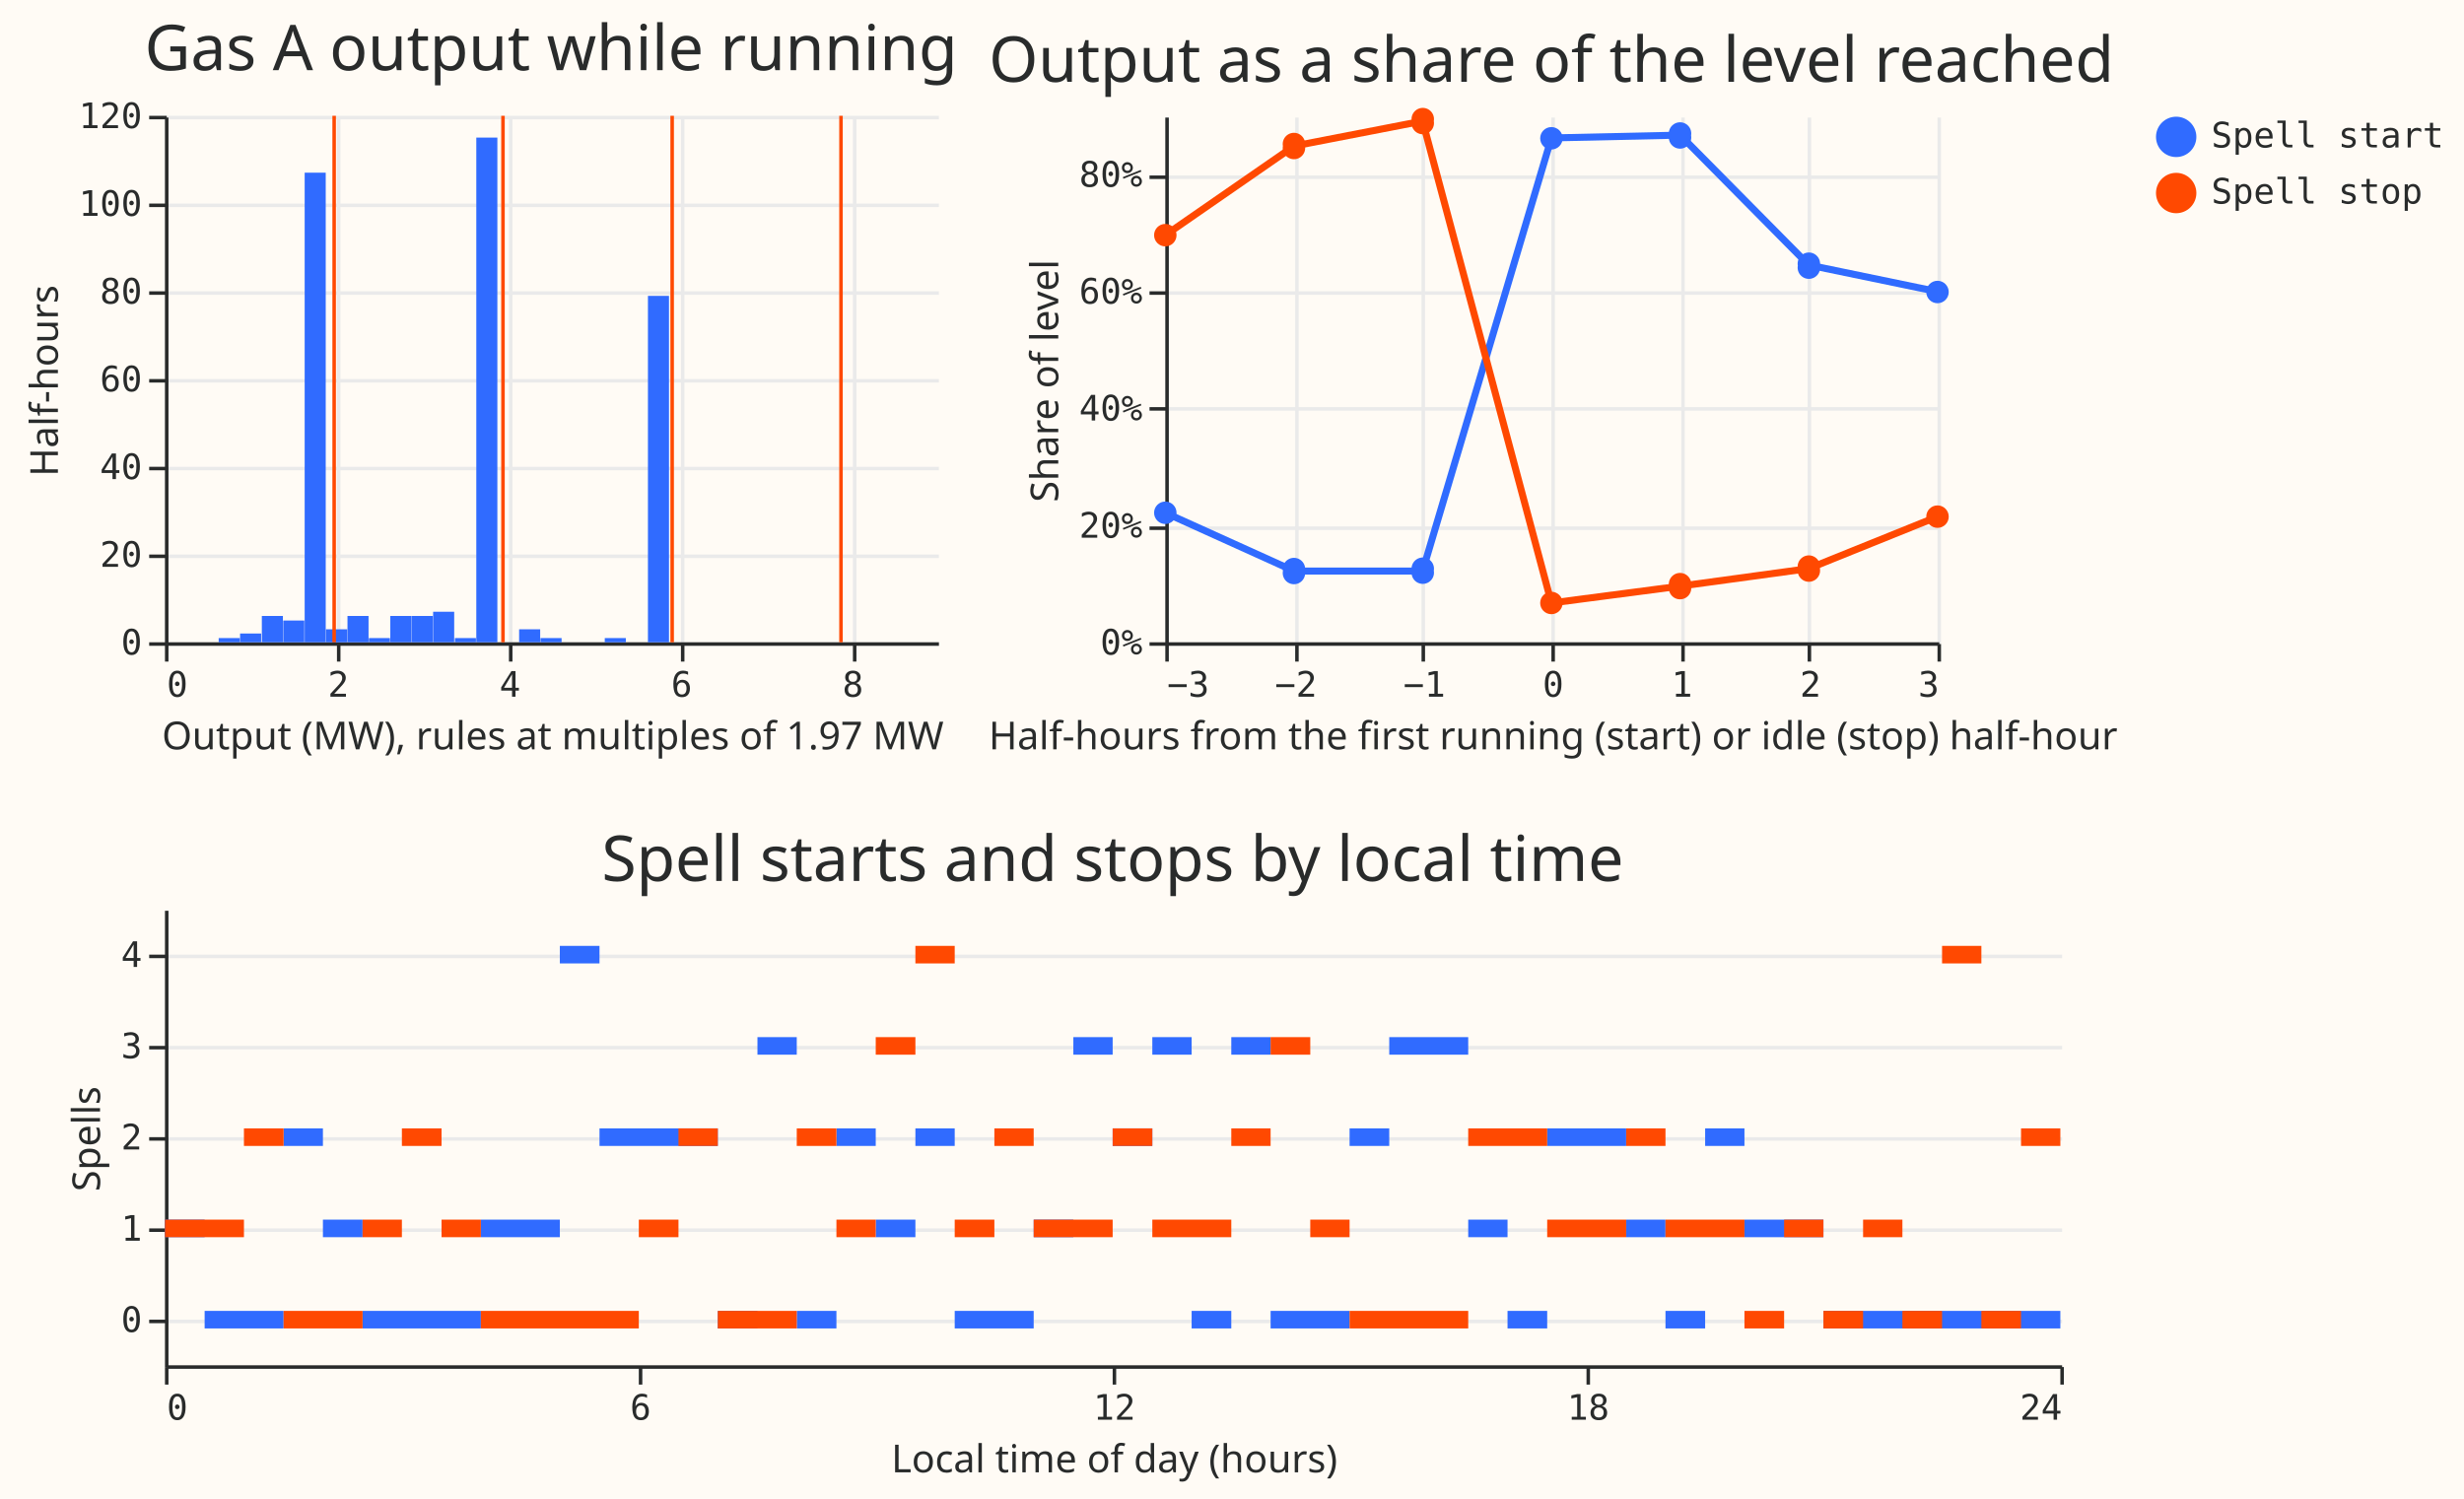
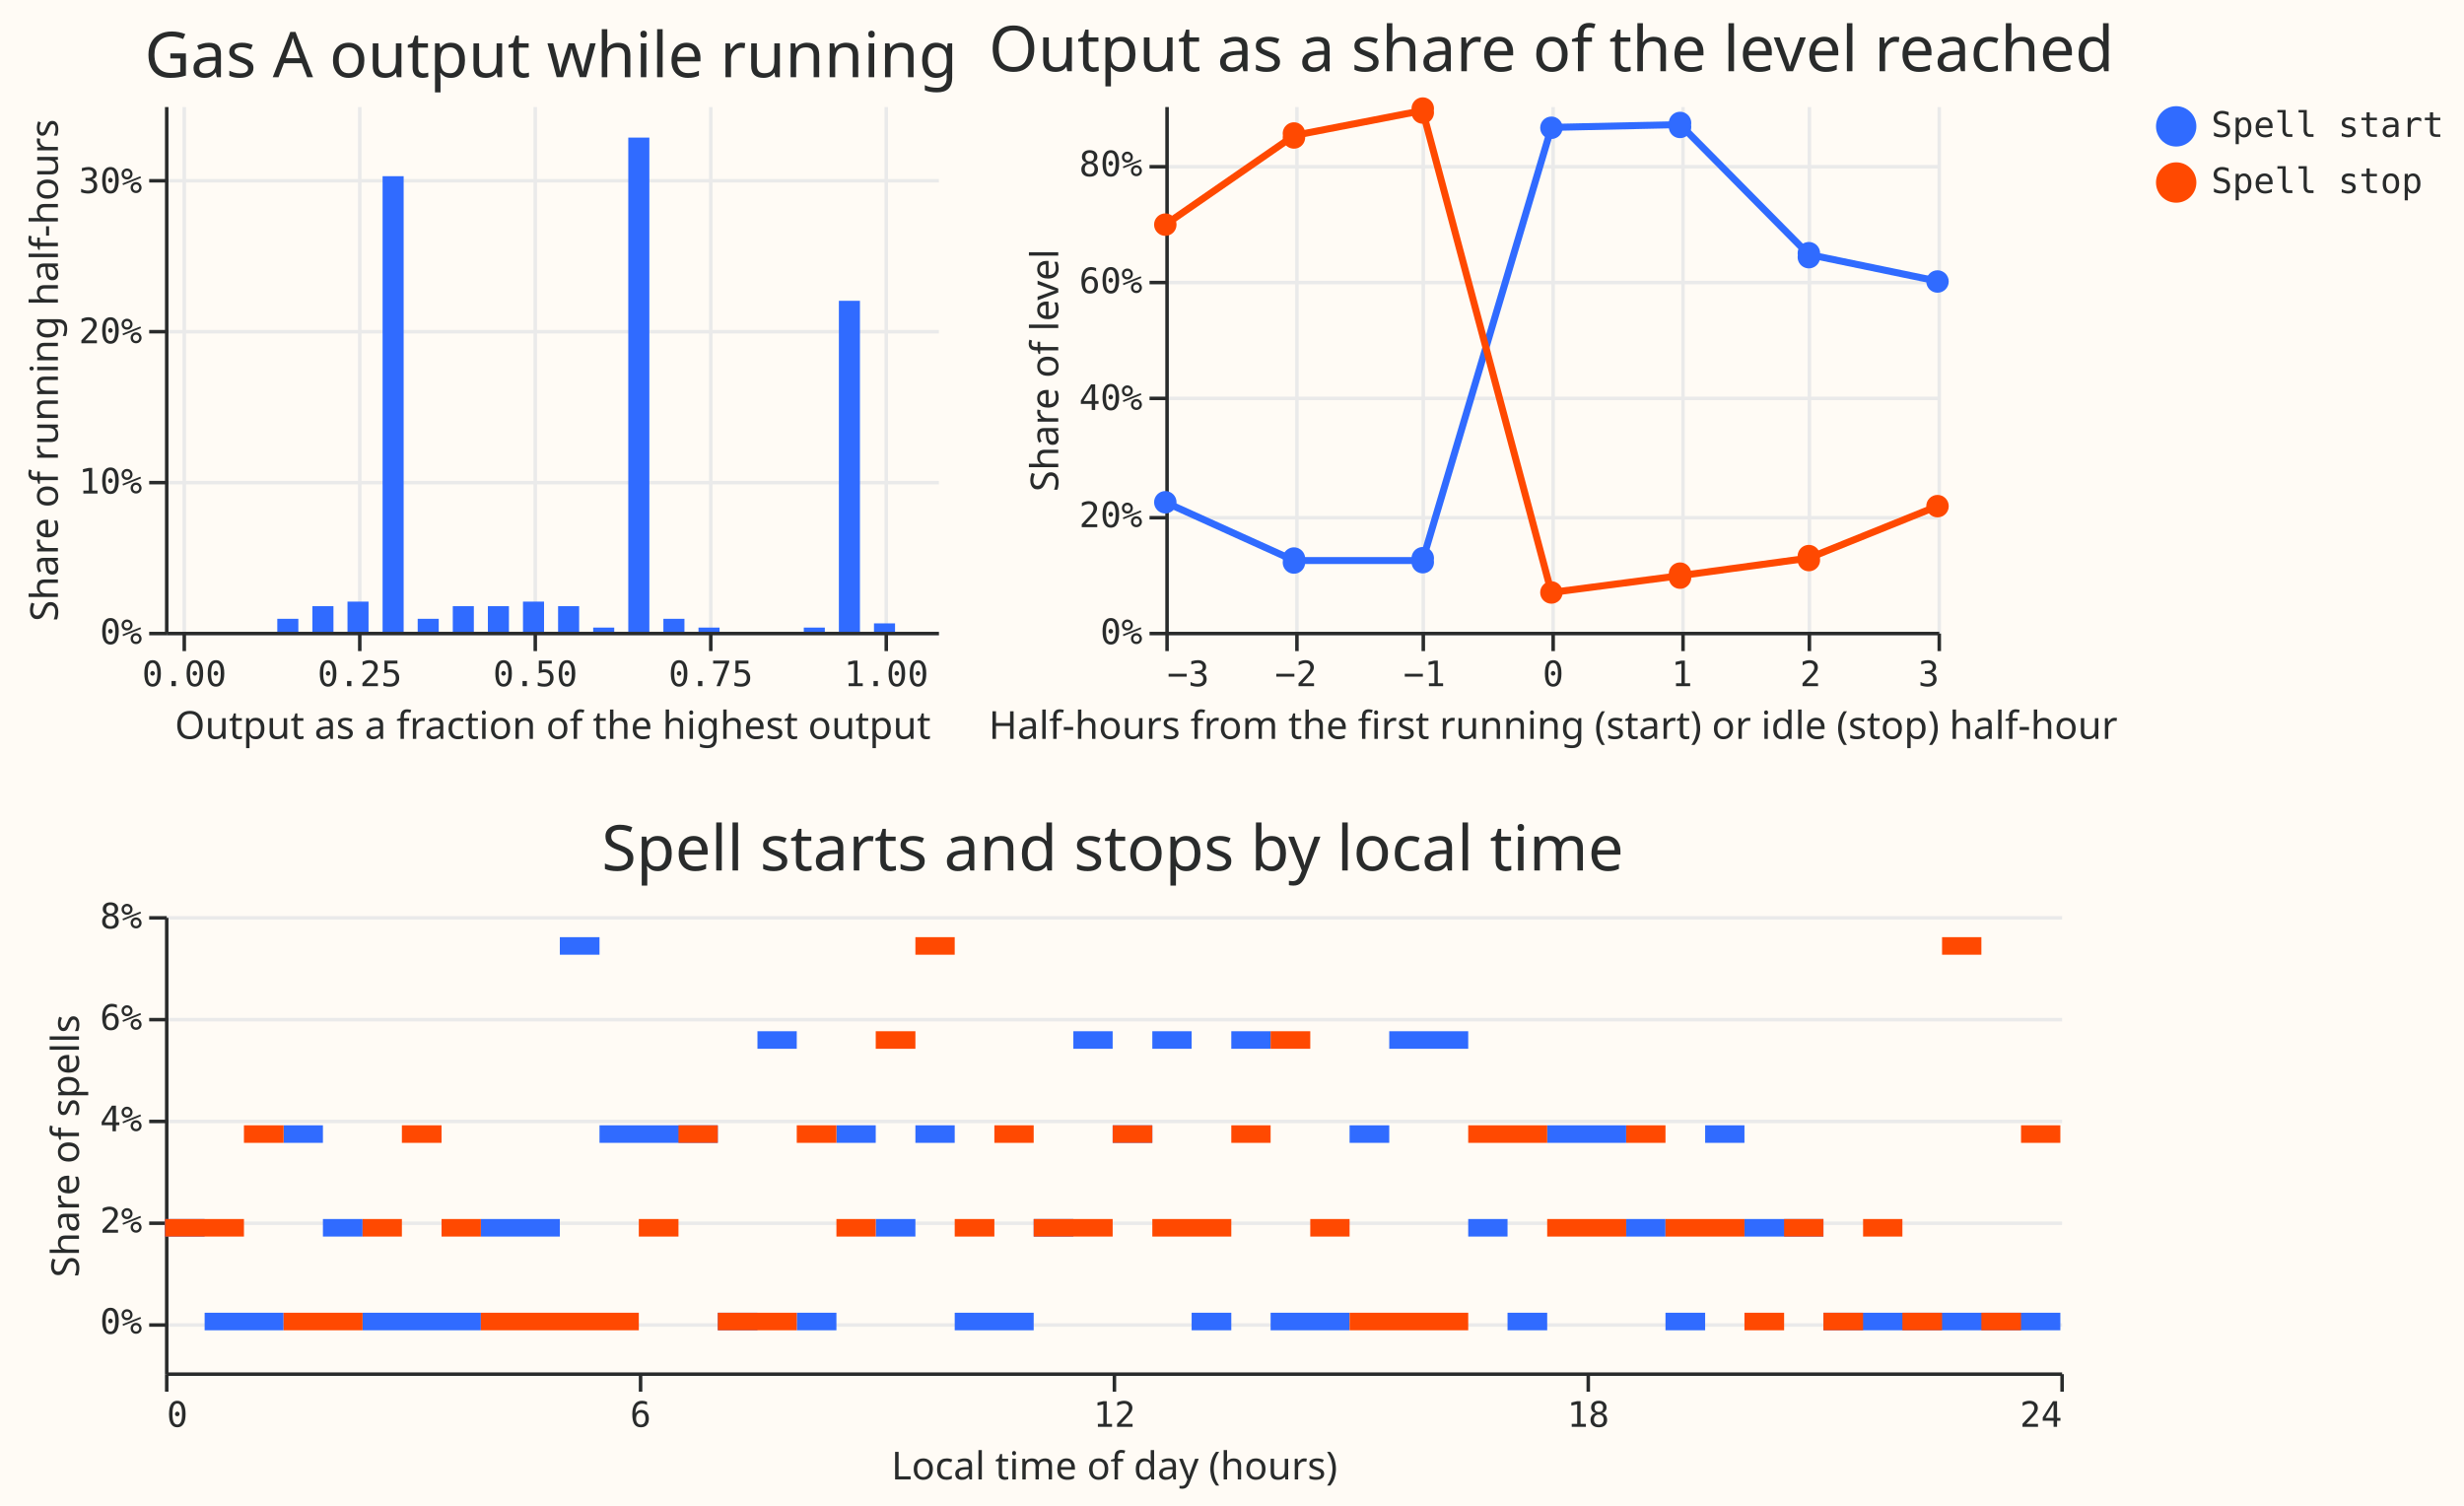
- <svg xmlns="http://www.w3.org/2000/svg" width="702" height="427" class="marks" viewBox="0 0 702 427">
-   <path fill="#fffbf5" d="M0 0h702v427H0z" />
+ <svg xmlns="http://www.w3.org/2000/svg" width="702" height="429" class="marks" viewBox="0 0 702 429">
+   <path fill="#fffbf5" d="M0 0h702v429H0z" />
  <g fill="none" stroke-miterlimit="10" aria-roledescription="group mark container" class="mark-group role-frame root">
    <g aria-roledescription="group mark container" class="mark-group role-scope concat_0_group">
      <g aria-roledescription="group mark container" class="mark-group role-scope concat_0_concat_0_group">
-         <path fill="#fffbf5" d="M47.5 33.5h220v150h-220Z" aria-hidden="true" class="background" />
+         <path fill="#fffbf5" d="M47.5 30.5h220v150h-220Z" aria-hidden="true" class="background" />
        <g aria-hidden="true" class="mark-group role-axis">
-           <path stroke="#eaeaea" d="M47.5 33.5v150m49-150v150m49-150v150m49-150v150m49-150v150" class="mark-rule role-axis-grid" pointer-events="none" />
+           <path stroke="#eaeaea" d="M52.5 30.5v150m50-150v150m50-150v150m50-150v150m50-150v150" class="mark-rule role-axis-grid" pointer-events="none" />
        </g>
        <g aria-hidden="true" class="mark-group role-axis">
-           <path stroke="#eaeaea" d="M47.5 183.5h220m-220-25h220m-220-25h220m-220-25h220m-220-25h220m-220-25h220m-220-25h220" class="mark-rule role-axis-grid" pointer-events="none" />
+           <path stroke="#eaeaea" d="M47.5 180.5h220m-220-43h220m-220-43h220m-220-43h220" class="mark-rule role-axis-grid" pointer-events="none" />
        </g>
-         <g aria-label="X-axis titled 'Output (MW), rules at multiples of 1.97 MW' for a linear scale with values from 0 to 9" aria-roledescription="axis" class="mark-group role-axis" pointer-events="none">
-           <path stroke="#292b2b" d="M47.5 183.5v5m49-5v5m49-5v5m49-5v5m49-5v5" class="mark-rule role-axis-tick" />
-           <g fill="#292b2b" class="mark-text role-axis-label" font-family="Matter Semi Mono, Roboto Mono, monospace" font-size="10">
-             <text transform="translate(47.5 198.5)">0</text>
-             <text text-anchor="middle" transform="translate(96.4 198.5)">2</text>
-             <text text-anchor="middle" transform="translate(145.3 198.5)">4</text>
-             <text text-anchor="middle" transform="translate(194.2 198.5)">6</text>
-             <text text-anchor="middle" transform="translate(243 198.5)">8</text>
+         <g aria-label="X-axis titled 'Output as a fraction of the highest output' for a linear scale with values from −0.03 to 1.08" aria-roledescription="axis" class="mark-group role-axis" pointer-events="none">
+           <path stroke="#292b2b" d="M52.5 180.5v5m50-5v5m50-5v5m50-5v5m50-5v5" class="mark-rule role-axis-tick" />
+           <g fill="#292b2b" class="mark-text role-axis-label" font-family="Matter Semi Mono, Roboto Mono, monospace" font-size="10" text-anchor="middle">
+             <text transform="translate(52.5 195.5)">0.00</text>
+             <text transform="translate(102.5 195.5)">0.25</text>
+             <text transform="translate(152.5 195.5)">0.50</text>
+             <text transform="translate(202.5 195.5)">0.75</text>
+             <text transform="translate(252.5 195.5)">1.00</text>
          </g>
-           <path stroke="#292b2b" d="M47.5 183.5h220" class="mark-rule role-axis-domain" />
-           <text fill="#292b2b" class="mark-text role-axis-title" font-family="Matter XH, DM Sans, sans-serif" font-size="11" text-anchor="middle" transform="translate(157.5 213.5)">Output (MW), rules at multiples of 1.97 MW</text>
+           <path stroke="#292b2b" d="M47.5 180.5h220" class="mark-rule role-axis-domain" />
+           <text fill="#292b2b" class="mark-text role-axis-title" font-family="Matter XH, DM Sans, sans-serif" font-size="11" text-anchor="middle" transform="translate(157.5 210.5)">Output as a fraction of the highest output</text>
        </g>
-         <g aria-label="Y-axis titled 'Half-hours' for a linear scale with values from 0 to 120" aria-roledescription="axis" class="mark-group role-axis" pointer-events="none">
-           <path stroke="#292b2b" d="M47.5 183.5h-5m5-25h-5m5-25h-5m5-25h-5m5-25h-5m5-25h-5m5-25h-5" class="mark-rule role-axis-tick" />
+         <g aria-label="Y-axis titled 'Share of running half-hours' for a linear scale with values from 0% to 35%" aria-roledescription="axis" class="mark-group role-axis" pointer-events="none">
+           <path stroke="#292b2b" d="M47.5 180.5h-5m5-43h-5m5-43h-5m5-43h-5" class="mark-rule role-axis-tick" />
          <g fill="#292b2b" class="mark-text role-axis-label" font-family="Matter Semi Mono, Roboto Mono, monospace" font-size="10" text-anchor="end">
-             <text transform="translate(40.5 186.5)">0</text>
-             <text transform="translate(40.5 161.5)">20</text>
-             <text transform="translate(40.5 136.5)">40</text>
-             <text transform="translate(40.5 111.5)">60</text>
-             <text transform="translate(40.5 86.5)">80</text>
-             <text transform="translate(40.5 61.5)">100</text>
-             <text transform="translate(40.5 36.5)">120</text>
+             <text transform="translate(40.5 183.5)">0%</text>
+             <text transform="translate(40.5 140.6)">10%</text>
+             <text transform="translate(40.5 97.8)">20%</text>
+             <text transform="translate(40.5 55)">30%</text>
          </g>
-           <path stroke="#292b2b" d="M47.5 183.5v-150" class="mark-rule role-axis-domain" />
-           <text fill="#292b2b" class="mark-text role-axis-title" font-family="Matter XH, DM Sans, sans-serif" font-size="11" text-anchor="middle" transform="rotate(-90 62.5 46)">Half-hours</text>
+           <path stroke="#292b2b" d="M47.5 180.5v-150" class="mark-rule role-axis-domain" />
+           <text fill="#292b2b" class="mark-text role-axis-title" font-family="Matter XH, DM Sans, sans-serif" font-size="11" text-anchor="middle" transform="rotate(-90 61 44.5)">Share of running half-hours</text>
        </g>
-         <path fill="#306bff" d="M62.3 181.8h6v1.2h-6Zm6.1-1.3h6v2.5h-6Zm6.2-5h6v7.5h-6Zm6.1 1.3h6v6.2h-6Zm6.1-127.6h6V183h-6Zm6.1 130.1h6v3.7h-6Zm6.1-3.8h6v7.5h-6Zm6.1 6.3h6v1.2h-6Zm6.1-6.3h6v7.5h-6Zm6.1 0h6v7.5h-6Zm6.1-1.2h6v8.7h-6Zm6.2 7.5h6v1.2h-6Zm6.1-142.6h6V183h-6Zm12.2 140.1h6v3.7h-6Zm6.1 2.5h6v1.2h-6Zm18.3 0h6v1.2h-6Zm12.3-97.5h6V183h-6Z" aria-hidden="true" class="mark-rect role-mark concat_0_concat_0_layer_0_marks" />
-         <path stroke="#ff4901" d="M95.2 33v150m48.1-150v150m48.2-150v150m48.1-150v150" aria-hidden="true" class="mark-rule role-mark concat_0_concat_0_layer_1_marks" />
+         <path fill="#306bff" d="M79 176.3h6v3.7h-6Zm10-3.6h6v7.3h-6Zm10-1.3h6v8.6h-6Zm10-121.2h6V180h-6Zm10 126.1h6v3.7h-6Zm10-3.6h6v7.3h-6Zm10 0h6v7.3h-6Zm10-1.3h6v8.6h-6Zm10 1.3h6v7.3h-6Zm10 6.1h6v1.2h-6Zm10-139.6h6V180h-6Zm10 137.1h6v3.7h-6Zm10 2.5h6v1.2h-6Zm30 0h6v1.2h-6Zm10-93.1h6V180h-6Zm10 91.9h6v2.4h-6Z" aria-hidden="true" class="mark-rect role-mark concat_0_concat_0_marks" />
        <g class="mark-group role-title">
-           <text fill="#292b2b" aria-label="Title text 'Gas A output while running'" aria-roledescription="title" class="mark-text role-title-text" font-family="Matter XH, DM Sans, sans-serif" font-size="18" pointer-events="none" text-anchor="middle" transform="translate(157 20)">Gas A output while running</text>
+           <text fill="#292b2b" aria-label="Title text 'Gas A output while running'" aria-roledescription="title" class="mark-text role-title-text" font-family="Matter XH, DM Sans, sans-serif" font-size="18" pointer-events="none" text-anchor="middle" transform="translate(157 22)">Gas A output while running</text>
        </g>
      </g>
      <g aria-roledescription="group mark container" class="mark-group role-scope concat_0_concat_1_group">
-         <path fill="#fffbf5" d="M332.5 33.5h220v150h-220Z" aria-hidden="true" class="background" />
+         <path fill="#fffbf5" d="M332.5 30.5h220v150h-220Z" aria-hidden="true" class="background" />
        <g aria-hidden="true" class="mark-group role-axis">
-           <path stroke="#eaeaea" d="M332.5 33.5v150m37-150v150m36-150v150m37-150v150m37-150v150m36-150v150m37-150v150" class="mark-rule role-axis-grid" pointer-events="none" />
+           <path stroke="#eaeaea" d="M332.5 30.5v150m37-150v150m36-150v150m37-150v150m37-150v150m36-150v150m37-150v150" class="mark-rule role-axis-grid" pointer-events="none" />
        </g>
        <g aria-hidden="true" class="mark-group role-axis">
-           <path stroke="#eaeaea" d="M332.5 183.5h220m-220-33h220m-220-34h220m-220-33h220m-220-33h220" class="mark-rule role-axis-grid" pointer-events="none" />
+           <path stroke="#eaeaea" d="M332.5 180.5h220m-220-33h220m-220-34h220m-220-33h220m-220-33h220" class="mark-rule role-axis-grid" pointer-events="none" />
        </g>
        <g aria-label="X-axis titled 'Half-hours from the first running (start) or idle (stop) half-hour' for a linear scale with values from −3 to 3" aria-roledescription="axis" class="mark-group role-axis" pointer-events="none">
-           <path stroke="#292b2b" d="M332.5 183.5v5m37-5v5m36-5v5m37-5v5m37-5v5m36-5v5m37-5v5" class="mark-rule role-axis-tick" />
+           <path stroke="#292b2b" d="M332.5 180.5v5m37-5v5m36-5v5m37-5v5m37-5v5m36-5v5m37-5v5" class="mark-rule role-axis-tick" />
          <g fill="#292b2b" class="mark-text role-axis-label" font-family="Matter Semi Mono, Roboto Mono, monospace" font-size="10">
-             <text transform="translate(332.5 198.5)">−3</text>
-             <text text-anchor="middle" transform="translate(369.2 198.5)">−2</text>
-             <text text-anchor="middle" transform="translate(405.8 198.5)">−1</text>
-             <text text-anchor="middle" transform="translate(442.5 198.5)">0</text>
-             <text text-anchor="middle" transform="translate(479.2 198.5)">1</text>
-             <text text-anchor="middle" transform="translate(515.8 198.5)">2</text>
-             <text text-anchor="end" transform="translate(552.5 198.5)">3</text>
+             <text transform="translate(332.5 195.5)">−3</text>
+             <text text-anchor="middle" transform="translate(369.2 195.5)">−2</text>
+             <text text-anchor="middle" transform="translate(405.8 195.5)">−1</text>
+             <text text-anchor="middle" transform="translate(442.5 195.5)">0</text>
+             <text text-anchor="middle" transform="translate(479.2 195.5)">1</text>
+             <text text-anchor="middle" transform="translate(515.8 195.5)">2</text>
+             <text text-anchor="end" transform="translate(552.5 195.5)">3</text>
          </g>
-           <path stroke="#292b2b" d="M332.5 183.5h220" class="mark-rule role-axis-domain" />
-           <text fill="#292b2b" class="mark-text role-axis-title" font-family="Matter XH, DM Sans, sans-serif" font-size="11" text-anchor="middle" transform="translate(442.5 213.5)">Half-hours from the first running (start) or idle (stop) half-hour</text>
+           <path stroke="#292b2b" d="M332.5 180.5h220" class="mark-rule role-axis-domain" />
+           <text fill="#292b2b" class="mark-text role-axis-title" font-family="Matter XH, DM Sans, sans-serif" font-size="11" text-anchor="middle" transform="translate(442.5 210.5)">Half-hours from the first running (start) or idle (stop) half-hour</text>
        </g>
        <g aria-label="Y-axis titled 'Share of level' for a linear scale with values from 0% to 90%" aria-roledescription="axis" class="mark-group role-axis" pointer-events="none">
-           <path stroke="#292b2b" d="M332.5 183.5h-5m5-33h-5m5-34h-5m5-33h-5m5-33h-5" class="mark-rule role-axis-tick" />
+           <path stroke="#292b2b" d="M332.5 180.5h-5m5-33h-5m5-34h-5m5-33h-5m5-33h-5" class="mark-rule role-axis-tick" />
          <g fill="#292b2b" class="mark-text role-axis-label" font-family="Matter Semi Mono, Roboto Mono, monospace" font-size="10" text-anchor="end">
-             <text transform="translate(325.5 186.5)">0%</text>
-             <text transform="translate(325.5 153.2)">20%</text>
-             <text transform="translate(325.5 119.8)">40%</text>
-             <text transform="translate(325.5 86.5)">60%</text>
-             <text transform="translate(325.5 53.2)">80%</text>
+             <text transform="translate(325.5 183.5)">0%</text>
+             <text transform="translate(325.5 150.2)">20%</text>
+             <text transform="translate(325.5 116.8)">40%</text>
+             <text transform="translate(325.5 83.5)">60%</text>
+             <text transform="translate(325.5 50.2)">80%</text>
          </g>
-           <path stroke="#292b2b" d="M332.5 183.5v-150" class="mark-rule role-axis-domain" />
-           <text fill="#292b2b" class="mark-text role-axis-title" font-family="Matter XH, DM Sans, sans-serif" font-size="11" text-anchor="middle" transform="rotate(-90 205 -96.5)">Share of level</text>
+           <path stroke="#292b2b" d="M332.5 180.5v-150" class="mark-rule role-axis-domain" />
+           <text fill="#292b2b" class="mark-text role-axis-title" font-family="Matter XH, DM Sans, sans-serif" font-size="11" text-anchor="middle" transform="rotate(-90 203.5 -98)">Share of level</text>
        </g>
        <g aria-roledescription="group mark container" class="mark-group role-scope concat_0_concat_1_layer_0_pathgroup">
-           <path d="M332 33h220v150H332Z" aria-hidden="true" class="background" />
-           <path stroke="#306bff" stroke-width="2" d="m332 146.1 36.7 16.6h36.6L442 39.3l36.7-.8 36.6 37 36.7 7.6" aria-hidden="true" class="mark-line role-mark concat_0_concat_1_layer_0_marks" />
-           <path d="M332 33h220v150H332Z" aria-hidden="true" class="background" />
-           <path stroke="#ff4901" stroke-width="2" d="m332 67 36.7-25.4 36.6-7.1L442 171.8l36.7-4.8 36.6-5 36.7-14.8" aria-hidden="true" class="mark-line role-mark concat_0_concat_1_layer_0_marks" />
+           <path d="M332 30h220v150H332Z" aria-hidden="true" class="background" />
+           <path stroke="#306bff" stroke-width="2" d="m332 143.1 36.7 16.6h36.6L442 36.3l36.7-.8 36.6 37 36.7 7.6" aria-hidden="true" class="mark-line role-mark concat_0_concat_1_layer_0_marks" />
+           <path d="M332 30h220v150H332Z" aria-hidden="true" class="background" />
+           <path stroke="#ff4901" stroke-width="2" d="m332 64 36.7-25.4 36.6-7.1L442 168.8l36.7-4.8 36.6-5 36.7-14.8" aria-hidden="true" class="mark-line role-mark concat_0_concat_1_layer_0_marks" />
        </g>
        <g aria-hidden="true" class="mark-symbol role-mark concat_0_concat_1_layer_1_marks">
-           <path fill="#306bff" d="M335.2 146.1a3.2 3.2 0 1 1-6.4 0 3.2 3.2 0 1 1 6.4 0m36.6 16.6a3.2 3.2 0 1 1-6.3 0 3.2 3.2 0 1 1 6.3 0m36.7-.1a3.2 3.2 0 1 1-6.3 0 3.2 3.2 0 1 1 6.3 0m36.7-123.2a3.2 3.2 0 1 1-6.4 0 3.2 3.2 0 1 1 6.4 0m36.6-.8a3.2 3.2 0 1 1-6.3 0 3.2 3.2 0 1 1 6.3 0m36.7 37.1a3.2 3.2 0 1 1-6.3 0 3.2 3.2 0 1 1 6.3 0m36.7 7.5a3.2 3.2 0 1 1-6.4 0 3.2 3.2 0 1 1 6.4 0" />
-           <path fill="#ff4901" d="M335.2 67a3.2 3.2 0 1 1-6.4 0 3.2 3.2 0 1 1 6.4 0m36.6-25.4a3.2 3.2 0 1 1-6.3 0 3.2 3.2 0 1 1 6.3 0m36.7-7.1a3.2 3.2 0 1 1-6.3 0 3.2 3.2 0 1 1 6.3 0m36.7 137.3a3.2 3.2 0 1 1-6.4 0 3.2 3.2 0 1 1 6.4 0m36.6-4.8a3.2 3.2 0 1 1-6.3 0 3.2 3.2 0 1 1 6.3 0m36.7-5a3.2 3.2 0 1 1-6.3 0 3.2 3.2 0 1 1 6.3 0m36.7-14.8a3.2 3.2 0 1 1-6.4 0 3.2 3.2 0 1 1 6.4 0" />
+           <path fill="#306bff" d="M335.2 143.1a3.2 3.2 0 1 1-6.4 0 3.2 3.2 0 1 1 6.4 0m36.6 16.6a3.2 3.2 0 1 1-6.3 0 3.2 3.2 0 1 1 6.3 0m36.7-.1a3.2 3.2 0 1 1-6.3 0 3.2 3.2 0 1 1 6.3 0m36.7-123.2a3.2 3.2 0 1 1-6.4 0 3.2 3.2 0 1 1 6.4 0m36.6-.8a3.2 3.2 0 1 1-6.3 0 3.2 3.2 0 1 1 6.3 0m36.7 37.1a3.2 3.2 0 1 1-6.3 0 3.2 3.2 0 1 1 6.3 0m36.7 7.5a3.2 3.2 0 1 1-6.4 0 3.2 3.2 0 1 1 6.4 0" />
+           <path fill="#ff4901" d="M335.2 64a3.2 3.2 0 1 1-6.4 0 3.2 3.2 0 1 1 6.4 0m36.6-25.4a3.2 3.2 0 1 1-6.3 0 3.2 3.2 0 1 1 6.3 0m36.7-7.1a3.2 3.2 0 1 1-6.3 0 3.2 3.2 0 1 1 6.3 0m36.7 137.3a3.2 3.2 0 1 1-6.4 0 3.2 3.2 0 1 1 6.4 0m36.6-4.8a3.2 3.2 0 1 1-6.3 0 3.2 3.2 0 1 1 6.3 0m36.7-5a3.2 3.2 0 1 1-6.3 0 3.2 3.2 0 1 1 6.3 0m36.7-14.8a3.2 3.2 0 1 1-6.4 0 3.2 3.2 0 1 1 6.4 0" />
        </g>
        <g class="mark-group role-title">
-           <text fill="#292b2b" aria-label="Title text 'Output as a share of the level reached'" aria-roledescription="title" class="mark-text role-title-text" font-family="Matter XH, DM Sans, sans-serif" font-size="18" pointer-events="none" text-anchor="middle" transform="translate(442 23.3)">Output as a share of the level reached</text>
+           <text fill="#292b2b" aria-label="Title text 'Output as a share of the level reached'" aria-roledescription="title" class="mark-text role-title-text" font-family="Matter XH, DM Sans, sans-serif" font-size="18" pointer-events="none" text-anchor="middle" transform="translate(442 20.3)">Output as a share of the level reached</text>
        </g>
      </g>
    </g>
    <g aria-roledescription="group mark container" class="mark-group role-scope concat_1_group">
-       <path fill="#fffbf5" d="M47.5 259.5h540v130h-540Z" aria-hidden="true" class="background" />
+       <path fill="#fffbf5" d="M47.5 261.5h540v130h-540Z" aria-hidden="true" class="background" />
      <g aria-hidden="true" class="mark-group role-axis">
-         <path stroke="#eaeaea" d="M47.5 376.5h540m-540-26h540m-540-26h540m-540-26h540m-540-26h540" class="mark-rule role-axis-grid" pointer-events="none" />
+         <path stroke="#eaeaea" d="M47.5 377.5h540m-540-29h540m-540-29h540m-540-29h540m-540-29h540" class="mark-rule role-axis-grid" pointer-events="none" />
      </g>
      <g aria-label="X-axis titled 'Local time of day (hours)' for a linear scale with values from 0 to 24" aria-roledescription="axis" class="mark-group role-axis" pointer-events="none">
-         <path stroke="#292b2b" d="M47.5 389.5v5m135-5v5m135-5v5m135-5v5m135-5v5" class="mark-rule role-axis-tick" />
+         <path stroke="#292b2b" d="M47.5 391.5v5m135-5v5m135-5v5m135-5v5m135-5v5" class="mark-rule role-axis-tick" />
        <g fill="#292b2b" class="mark-text role-axis-label" font-family="Matter Semi Mono, Roboto Mono, monospace" font-size="10">
-           <text transform="translate(47.5 404.5)">0</text>
-           <text text-anchor="middle" transform="translate(182.5 404.5)">6</text>
-           <text text-anchor="middle" transform="translate(317.5 404.5)">12</text>
-           <text text-anchor="middle" transform="translate(452.5 404.5)">18</text>
-           <text text-anchor="end" transform="translate(587.5 404.5)">24</text>
+           <text transform="translate(47.5 406.5)">0</text>
+           <text text-anchor="middle" transform="translate(182.5 406.5)">6</text>
+           <text text-anchor="middle" transform="translate(317.5 406.5)">12</text>
+           <text text-anchor="middle" transform="translate(452.5 406.5)">18</text>
+           <text text-anchor="end" transform="translate(587.5 406.5)">24</text>
        </g>
-         <path stroke="#292b2b" d="M47.5 389.5h540" class="mark-rule role-axis-domain" />
-         <text fill="#292b2b" class="mark-text role-axis-title" font-family="Matter XH, DM Sans, sans-serif" font-size="11" text-anchor="middle" transform="translate(317.5 419.5)">Local time of day (hours)</text>
+         <path stroke="#292b2b" d="M47.5 391.5h540" class="mark-rule role-axis-domain" />
+         <text fill="#292b2b" class="mark-text role-axis-title" font-family="Matter XH, DM Sans, sans-serif" font-size="11" text-anchor="middle" transform="translate(317.5 421.5)">Local time of day (hours)</text>
      </g>
-       <g aria-label="Y-axis titled 'Spells' for a linear scale with values from −1 to 5" aria-roledescription="axis" class="mark-group role-axis" pointer-events="none">
-         <path stroke="#292b2b" d="M47.5 376.5h-5m5-26h-5m5-26h-5m5-26h-5m5-26h-5" class="mark-rule role-axis-tick" />
+       <g aria-label="Y-axis titled 'Share of spells' for a linear scale with values from −1% to 8%" aria-roledescription="axis" class="mark-group role-axis" pointer-events="none">
+         <path stroke="#292b2b" d="M47.5 377.5h-5m5-29h-5m5-29h-5m5-29h-5m5-29h-5" class="mark-rule role-axis-tick" />
        <g fill="#292b2b" class="mark-text role-axis-label" font-family="Matter Semi Mono, Roboto Mono, monospace" font-size="10" text-anchor="end">
-           <text transform="translate(40.5 379.5)">0</text>
-           <text transform="translate(40.5 353.5)">1</text>
-           <text transform="translate(40.5 327.5)">2</text>
-           <text transform="translate(40.5 301.5)">3</text>
-           <text transform="translate(40.5 275.5)">4</text>
+           <text transform="translate(40.5 380)">0%</text>
+           <text transform="translate(40.5 351.2)">2%</text>
+           <text transform="translate(40.5 322.3)">4%</text>
+           <text transform="translate(40.5 293.4)">6%</text>
+           <text transform="translate(40.5 264.5)">8%</text>
        </g>
-         <path stroke="#292b2b" d="M47.5 389.5v-130" class="mark-rule role-axis-domain" />
-         <text fill="#292b2b" class="mark-text role-axis-title" font-family="Matter XH, DM Sans, sans-serif" font-size="11" text-anchor="middle" transform="rotate(-90 176.5 148)">Spells</text>
+         <path stroke="#292b2b" d="M47.5 391.5v-130" class="mark-rule role-axis-domain" />
+         <text fill="#292b2b" class="mark-text role-axis-title" font-family="Matter XH, DM Sans, sans-serif" font-size="11" text-anchor="middle" transform="rotate(-90 174.5 152)">Share of spells</text>
      </g>
      <g aria-hidden="true" class="mark-rect role-mark concat_1_marks">
-         <path fill="#306bff" d="M47 347.5h11.3v5H47Zm11.3 26h11.2v5H58.3Zm11.2 0h11.3v5H69.5Zm11.3-52H92v5H80.8Zm11.2 26h11.3v5H92Zm11.3 26h11.2v5h-11.2Zm11.2 0h11.3v5h-11.3Zm11.3 0H137v5h-11.2Zm11.2-26h11.3v5H137Zm11.3 0h11.2v5h-11.2Zm11.2-78h11.3v5h-11.3Zm11.3 52H182v5h-11.2Zm11.2 0h11.3v5H182Zm11.3 0h11.2v5h-11.2Zm11.2 52h11.3v5h-11.3Zm11.3-78H227v5h-11.2Zm11.2 78h11.3v5H227Zm11.3-52h11.2v5h-11.2Zm11.2 26h11.3v5h-11.3Zm11.3-26H272v5h-11.2Zm11.2 52h11.3v5H272Zm11.3 0h11.2v5h-11.2Zm11.2-26h11.3v5h-11.3Zm11.3-52H317v5h-11.2Zm11.2 26h11.3v5H317Zm11.3-26h11.2v5h-11.2Zm11.2 78h11.3v5h-11.3Zm11.3-78H362v5h-11.2Zm11.2 78h11.3v5H362Zm11.3 0h11.2v5h-11.2Zm11.2-52h11.3v5h-11.3Zm11.3-26H407v5h-11.2Zm11.2 0h11.3v5H407Zm11.3 52h11.2v5h-11.2Zm11.2 26h11.3v5h-11.3Zm11.3-52H452v5h-11.2Zm11.2 0h11.3v5H452Zm11.3 26h11.2v5h-11.2Zm11.2 26h11.3v5h-11.3Zm11.3-52H497v5h-11.2Zm11.2 26h11.3v5H497Zm11.3 0h11.2v5h-11.2Zm11.2 26h11.3v5h-11.3Zm11.3 0H542v5h-11.2Zm11.2 0h11.3v5H542Zm11.3 0h11.2v5h-11.2Zm11.2 0h11.3v5h-11.3Zm11.3 0H587v5h-11.2Z" />
-         <path fill="#ff4901" d="M47 347.5h11.3v5H47Zm11.3 0h11.2v5H58.3Zm11.2-26h11.3v5H69.5Zm11.3 52H92v5H80.8Zm11.2 0h11.3v5H92Zm11.3-26h11.2v5h-11.2Zm11.2-26h11.3v5h-11.3Zm11.3 26H137v5h-11.2Zm11.2 26h11.3v5H137Zm11.3 0h11.2v5h-11.2Zm11.2 0h11.3v5h-11.3Zm11.3 0H182v5h-11.2Zm11.2-26h11.3v5H182Zm11.3-26h11.2v5h-11.2Zm11.2 52h11.3v5h-11.3Zm11.3 0H227v5h-11.2Zm11.2-52h11.3v5H227Zm11.3 26h11.2v5h-11.2Zm11.2-52h11.3v5h-11.3Zm11.3-26H272v5h-11.2Zm11.2 78h11.3v5H272Zm11.3-26h11.2v5h-11.2Zm11.2 26h11.3v5h-11.3Zm11.3 0H317v5h-11.2Zm11.2-26h11.3v5H317Zm11.3 26h11.2v5h-11.2Zm11.2 0h11.3v5h-11.3Zm11.3-26H362v5h-11.2Zm11.2-26h11.3v5H362Zm11.3 52h11.2v5h-11.2Zm11.2 26h11.3v5h-11.3Zm11.3 0H407v5h-11.2Zm11.2 0h11.3v5H407Zm11.3-52h11.2v5h-11.2Zm11.2 0h11.3v5h-11.3Zm11.3 26H452v5h-11.2Zm11.2 0h11.3v5H452Zm11.3-26h11.2v5h-11.2Zm11.2 26h11.3v5h-11.3Zm11.3 0H497v5h-11.2Zm11.2 26h11.3v5H497Zm11.3-26h11.2v5h-11.2Zm11.2 26h11.3v5h-11.3Zm11.3-26H542v5h-11.2Zm11.2 26h11.3v5H542Zm11.3-104h11.2v5h-11.2Zm11.2 104h11.3v5h-11.3Zm11.3-52H587v5h-11.2Z" />
+         <path fill="#306bff" d="M47 347.3h11.3v5H47ZM58.3 374h11.2v5H58.3Zm11.2 0h11.3v5H69.5Zm11.3-53.4H92v5H80.8ZM92 347.3h11.3v5H92Zm11.3 26.7h11.2v5h-11.2Zm11.2 0h11.3v5h-11.3Zm11.3 0H137v5h-11.2Zm11.2-26.7h11.3v5H137Zm11.3 0h11.2v5h-11.2Zm11.2-80.3h11.3v5h-11.3Zm11.3 53.6H182v5h-11.2Zm11.2 0h11.3v5H182Zm11.3 0h11.2v5h-11.2Zm11.2 53.4h11.3v5h-11.3Zm11.3-80.2H227v5h-11.2ZM227 374h11.3v5H227Zm11.3-53.4h11.2v5h-11.2Zm11.2 26.7h11.3v5h-11.3Zm11.3-26.7H272v5h-11.2ZM272 374h11.3v5H272Zm11.3 0h11.2v5h-11.2Zm11.2-26.7h11.3v5h-11.3Zm11.3-53.5H317v5h-11.2Zm11.2 26.8h11.3v5H317Zm11.3-26.8h11.2v5h-11.2Zm11.2 80.2h11.3v5h-11.3Zm11.3-80.2H362v5h-11.2ZM362 374h11.3v5H362Zm11.3 0h11.2v5h-11.2Zm11.2-53.4h11.3v5h-11.3Zm11.3-26.8H407v5h-11.2Zm11.2 0h11.3v5H407Zm11.3 53.5h11.2v5h-11.2Zm11.2 26.7h11.3v5h-11.3Zm11.3-53.4H452v5h-11.2Zm11.2 0h11.3v5H452Zm11.3 26.7h11.2v5h-11.2Zm11.2 26.7h11.3v5h-11.3Zm11.3-53.4H497v5h-11.2Zm11.2 26.7h11.3v5H497Zm11.3 0h11.2v5h-11.2Zm11.2 26.7h11.3v5h-11.3Zm11.3 0H542v5h-11.2Zm11.2 0h11.3v5H542Zm11.3 0h11.2v5h-11.2Zm11.2 0h11.3v5h-11.3Zm11.3 0H587v5h-11.2Z" />
+         <path fill="#ff4901" d="M47 347.3h11.3v5H47Zm11.3 0h11.2v5H58.3Zm11.2-26.7h11.3v5H69.5ZM80.8 374H92v5H80.8Zm11.2 0h11.3v5H92Zm11.3-26.7h11.2v5h-11.2Zm11.2-26.7h11.3v5h-11.3Zm11.3 26.7H137v5h-11.2ZM137 374h11.3v5H137Zm11.3 0h11.2v5h-11.2Zm11.2 0h11.3v5h-11.3Zm11.3 0H182v5h-11.2Zm11.2-26.7h11.3v5H182Zm11.3-26.7h11.2v5h-11.2Zm11.2 53.4h11.3v5h-11.3Zm11.3 0H227v5h-11.2Zm11.2-53.4h11.3v5H227Zm11.3 26.7h11.2v5h-11.2Zm11.2-53.5h11.3v5h-11.3Zm11.3-26.8H272v5h-11.2Zm11.2 80.3h11.3v5H272Zm11.3-26.7h11.2v5h-11.2Zm11.2 26.7h11.3v5h-11.3Zm11.3 0H317v5h-11.2Zm11.2-26.7h11.3v5H317Zm11.3 26.7h11.2v5h-11.2Zm11.2 0h11.3v5h-11.3Zm11.3-26.7H362v5h-11.2Zm11.2-26.8h11.3v5H362Zm11.3 53.5h11.2v5h-11.2Zm11.2 26.7h11.3v5h-11.3Zm11.3 0H407v5h-11.2Zm11.2 0h11.3v5H407Zm11.3-53.4h11.2v5h-11.2Zm11.2 0h11.3v5h-11.3Zm11.3 26.7H452v5h-11.2Zm11.2 0h11.3v5H452Zm11.3-26.7h11.2v5h-11.2Zm11.2 26.7h11.3v5h-11.3Zm11.3 0H497v5h-11.2ZM497 374h11.3v5H497Zm11.3-26.7h11.2v5h-11.2Zm11.2 26.7h11.3v5h-11.3Zm11.3-26.7H542v5h-11.2ZM542 374h11.3v5H542Zm11.3-107h11.2v5h-11.2Zm11.2 107h11.3v5h-11.3Zm11.3-53.4H587v5h-11.2Z" />
      </g>
      <g class="mark-group role-title">
-         <text fill="#292b2b" aria-label="Title text 'Spell starts and stops by local time'" aria-roledescription="title" class="mark-text role-title-text" font-family="Matter XH, DM Sans, sans-serif" font-size="18" pointer-events="none" text-anchor="middle" transform="translate(317 251)">Spell starts and stops by local time</text>
+         <text fill="#292b2b" aria-label="Title text 'Spell starts and stops by local time'" aria-roledescription="title" class="mark-text role-title-text" font-family="Matter XH, DM Sans, sans-serif" font-size="18" pointer-events="none" text-anchor="middle" transform="translate(317 248)">Spell starts and stops by local time</text>
      </g>
    </g>
    <g aria-label="Symbol legend for fill color and stroke color with 2 values: Spell start, Spell stop" aria-roledescription="legend" class="mark-group role-legend">
-       <path d="M614 33h83v29h-83Z" aria-hidden="true" class="background" pointer-events="none" />
+       <path d="M614 30h83v29h-83Z" aria-hidden="true" class="background" pointer-events="none" />
      <g class="mark-group role-legend-entry">
        <g aria-roledescription="group mark container" class="mark-group role-scope" pointer-events="none">
-           <path d="M614 33h82v12.5h-82Z" aria-hidden="true" class="background" />
-           <path fill="#306bff" stroke="#306bff" stroke-width="1.5" d="M625 39a5 5 0 1 1-10 0 5 5 0 1 1 10 0" class="mark-symbol role-legend-symbol" />
-           <text fill="#292b2b" class="mark-text role-legend-label" font-family="Matter Semi Mono, Roboto Mono, monospace" font-size="10" transform="translate(630 42)">Spell start</text>
-           <path d="M614 49h82v12.5h-82Z" aria-hidden="true" class="background" />
-           <path fill="#ff4901" stroke="#ff4901" stroke-width="1.5" d="M625 55a5 5 0 1 1-10 0 5 5 0 1 1 10 0" class="mark-symbol role-legend-symbol" />
-           <text fill="#292b2b" class="mark-text role-legend-label" font-family="Matter Semi Mono, Roboto Mono, monospace" font-size="10" transform="translate(630 58)">Spell stop</text>
+           <path d="M614 30h82v12.5h-82Z" aria-hidden="true" class="background" />
+           <path fill="#306bff" stroke="#306bff" stroke-width="1.5" d="M625 36a5 5 0 1 1-10 0 5 5 0 1 1 10 0" class="mark-symbol role-legend-symbol" />
+           <text fill="#292b2b" class="mark-text role-legend-label" font-family="Matter Semi Mono, Roboto Mono, monospace" font-size="10" transform="translate(630 39)">Spell start</text>
+           <path d="M614 46h82v12.5h-82Z" aria-hidden="true" class="background" />
+           <path fill="#ff4901" stroke="#ff4901" stroke-width="1.5" d="M625 52a5 5 0 1 1-10 0 5 5 0 1 1 10 0" class="mark-symbol role-legend-symbol" />
+           <text fill="#292b2b" class="mark-text role-legend-label" font-family="Matter Semi Mono, Roboto Mono, monospace" font-size="10" transform="translate(630 55)">Spell stop</text>
        </g>
      </g>
    </g>
  </g>
</svg>
